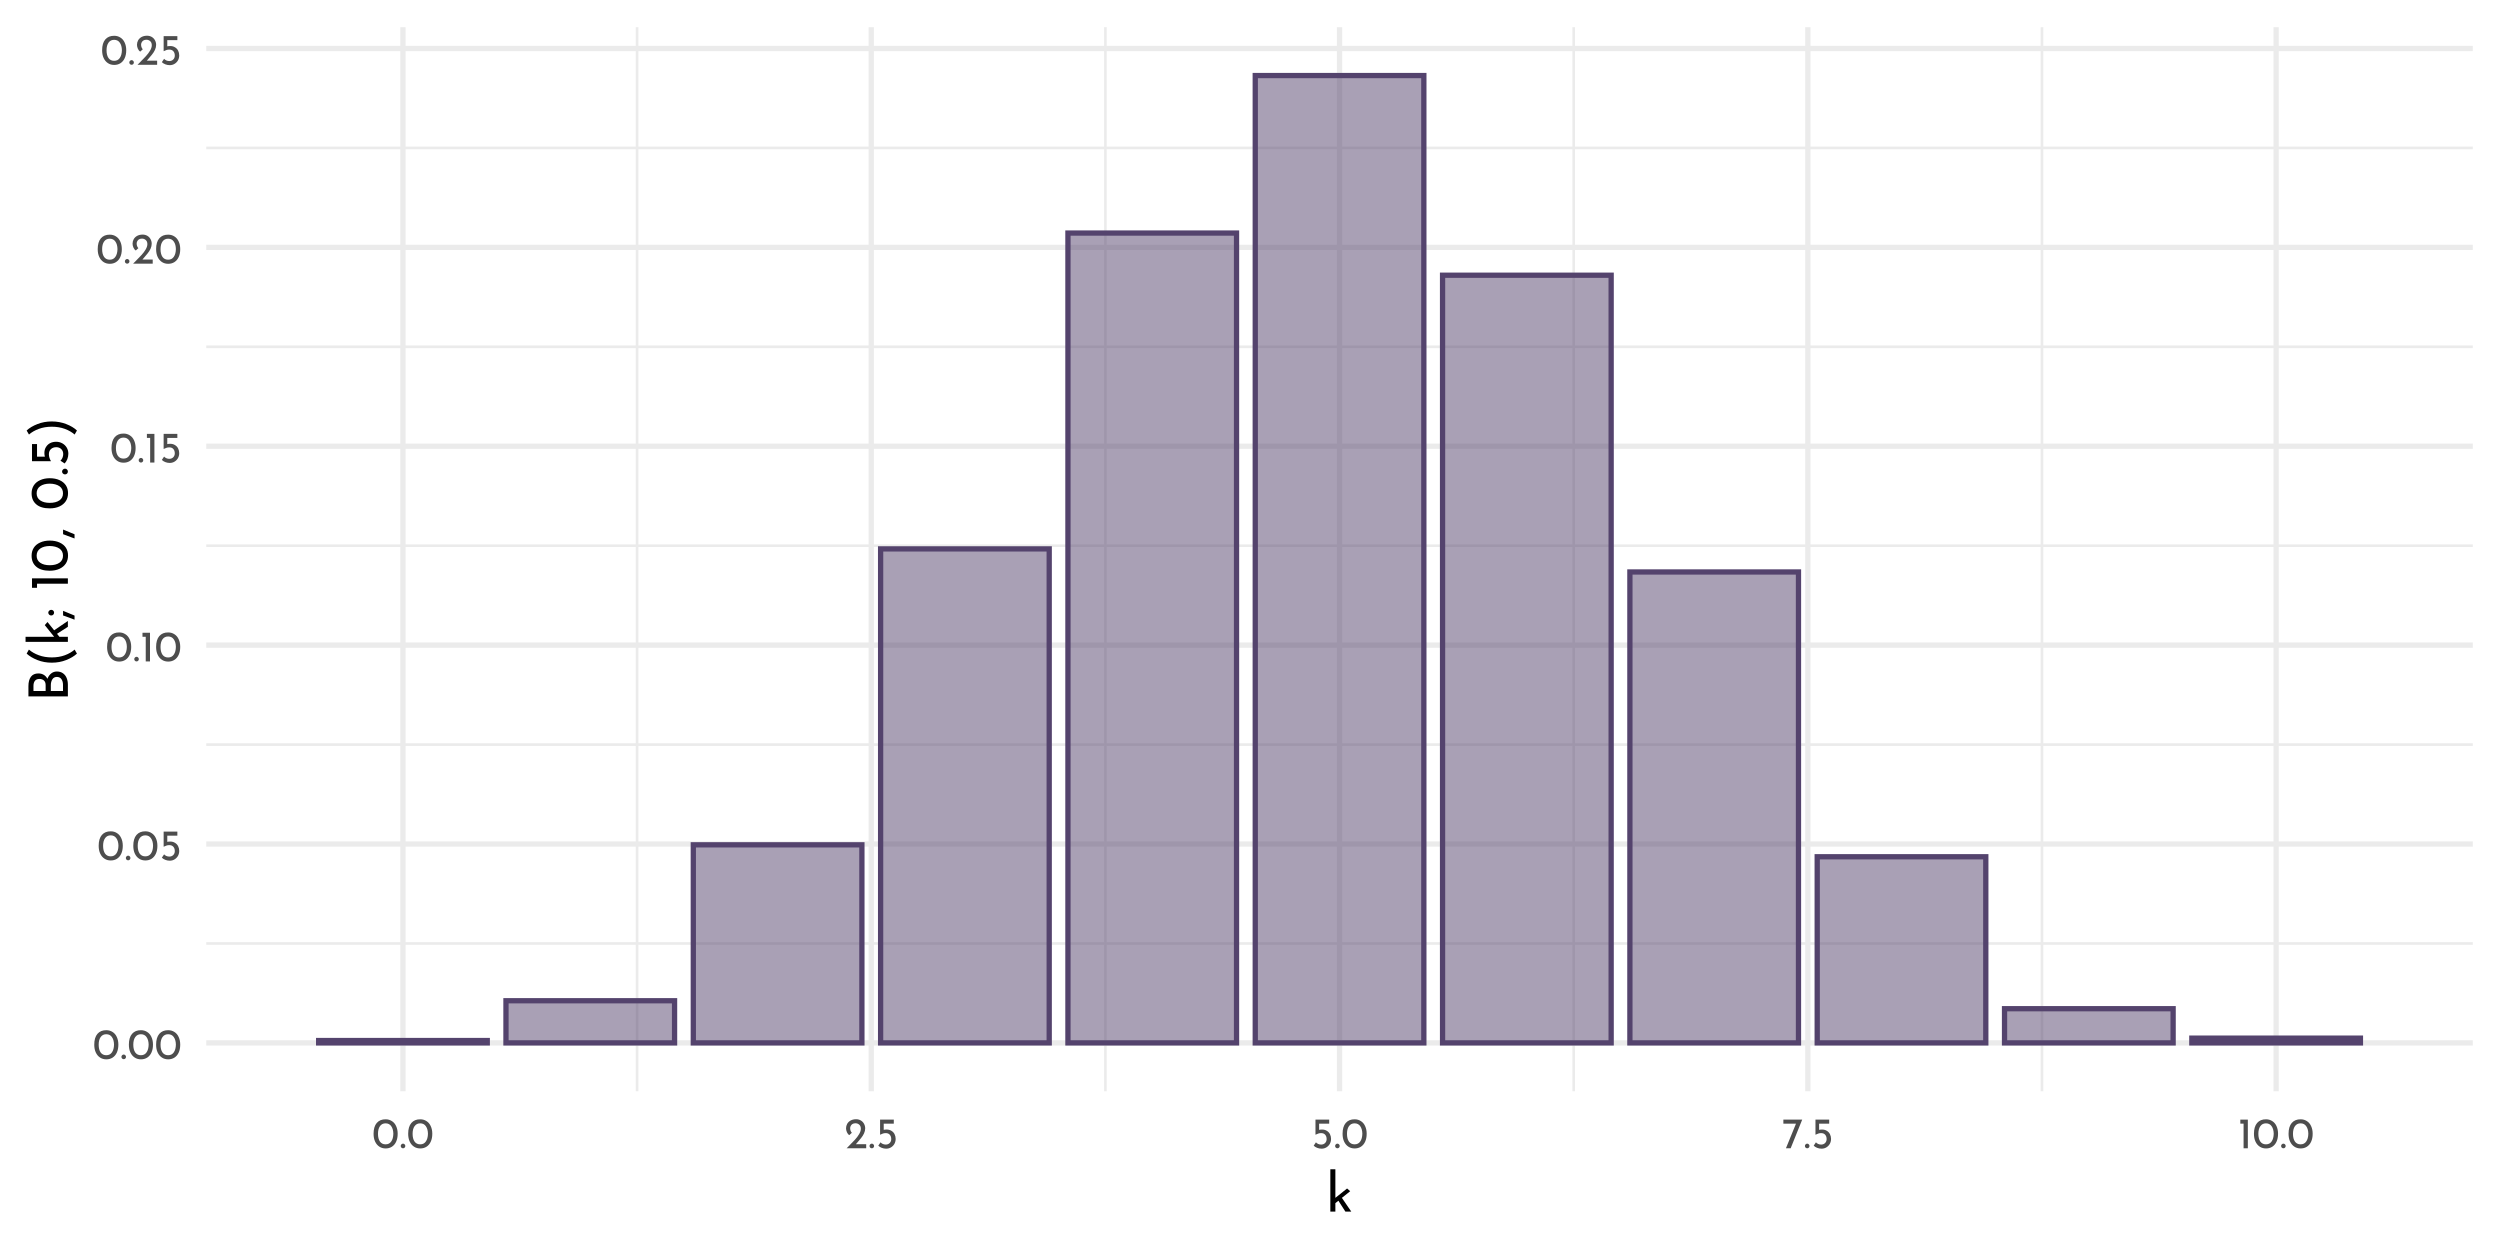
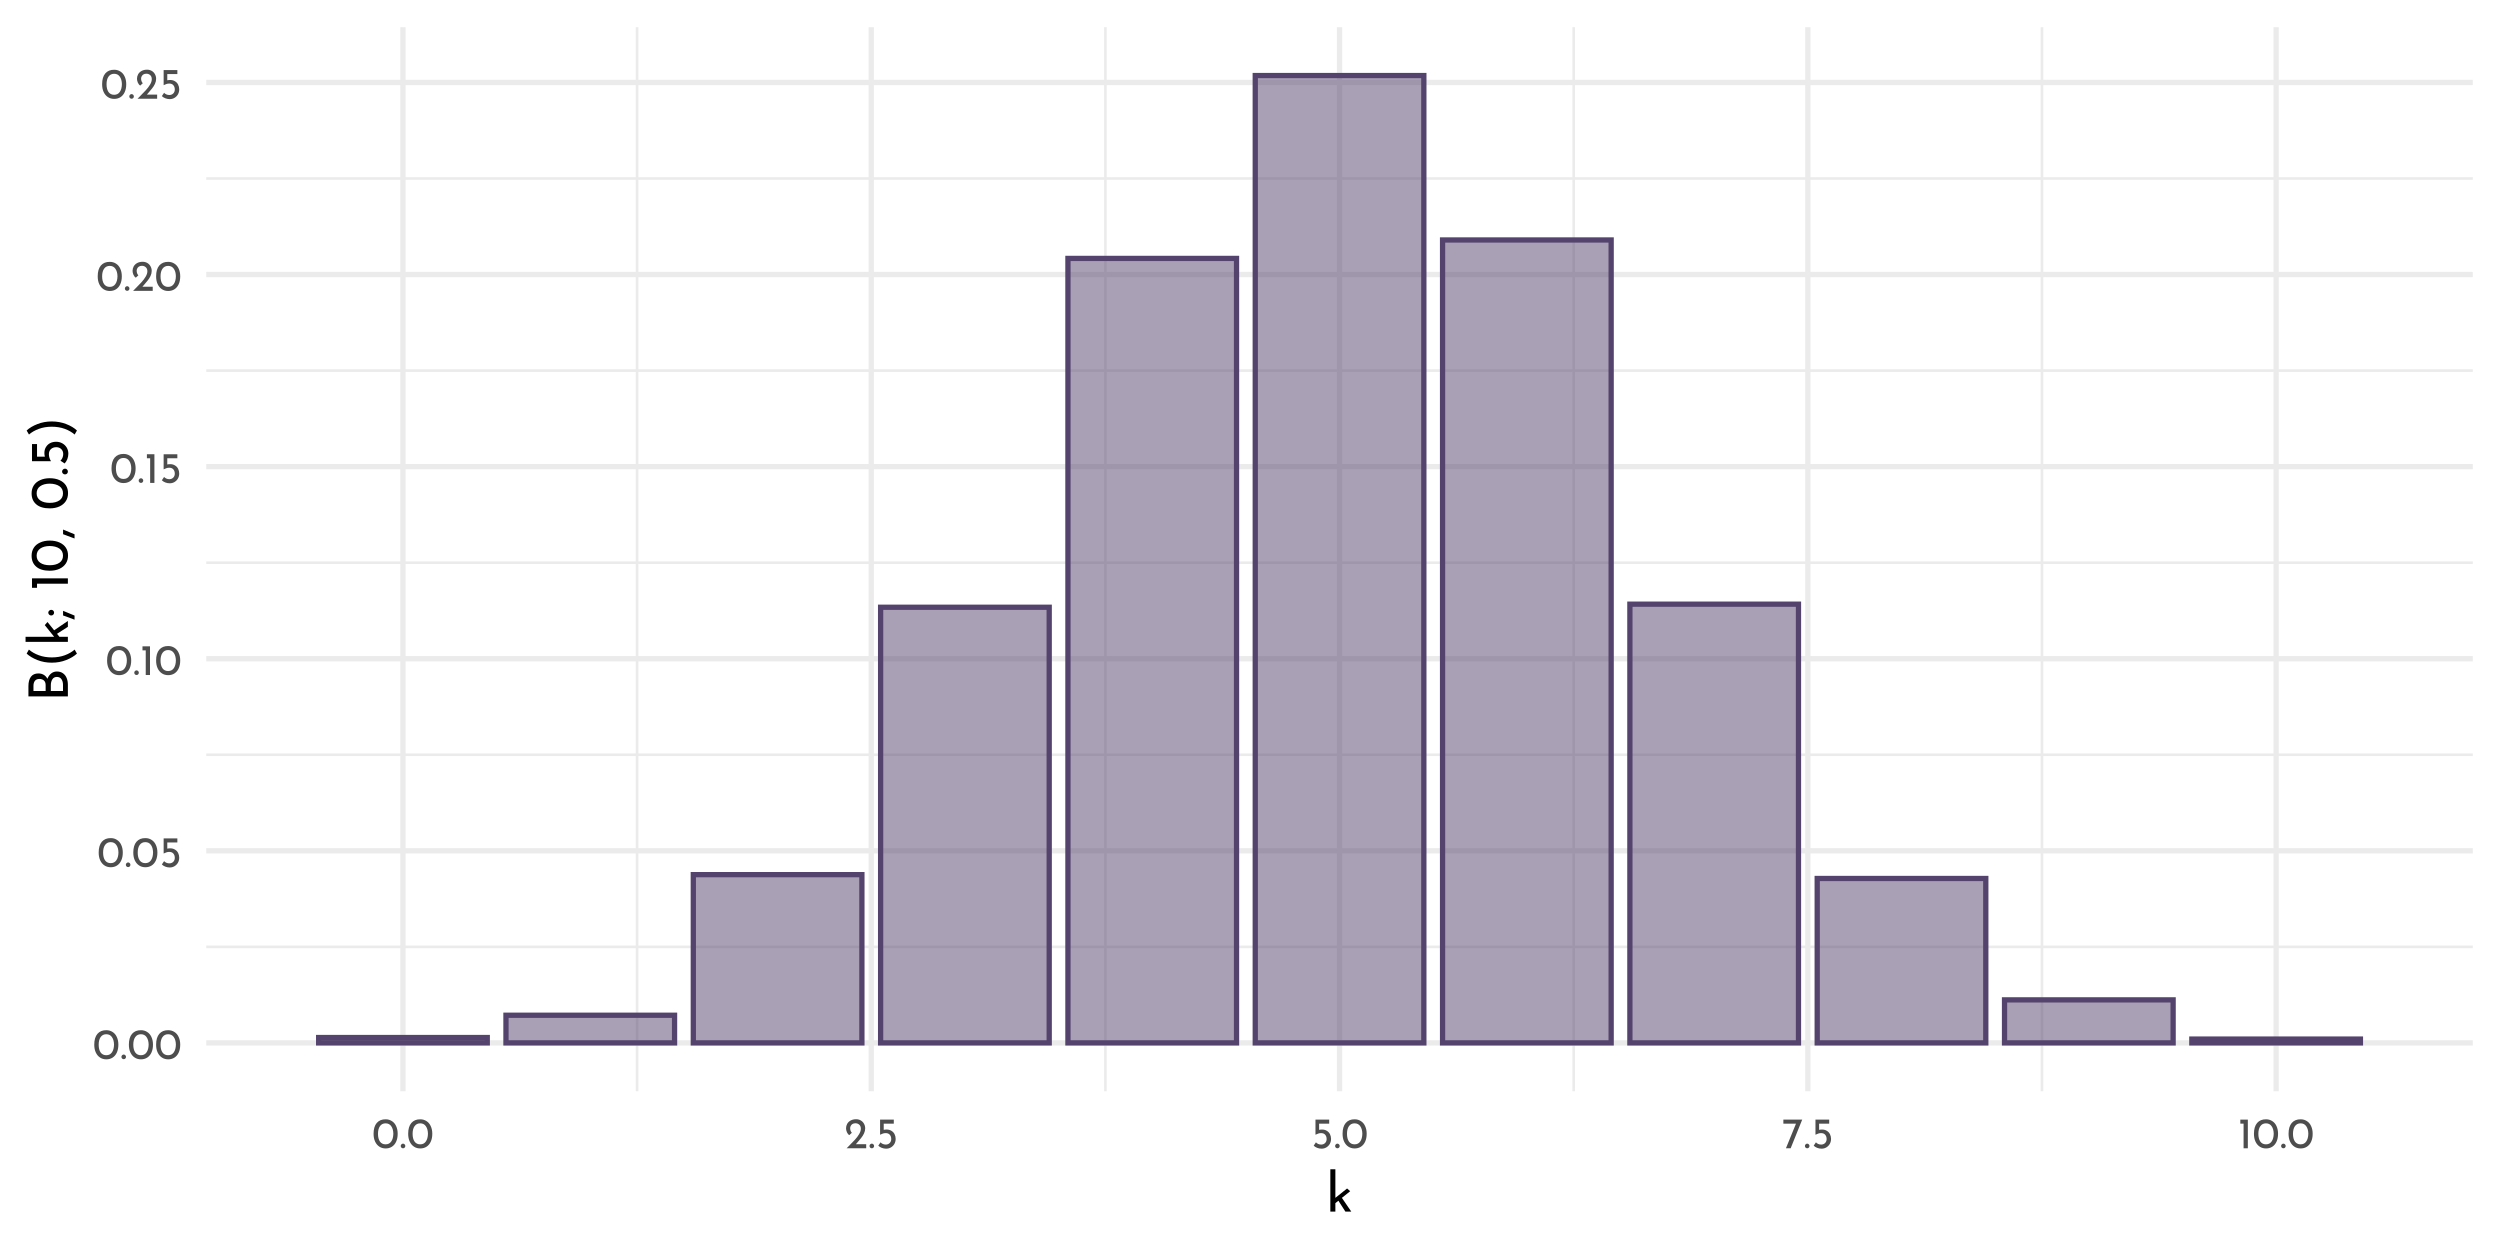
<svg xmlns="http://www.w3.org/2000/svg" xmlns:xlink="http://www.w3.org/1999/xlink" width="504pt" height="252pt" viewBox="0 0 504 252" version="1.1">
  <defs>
    <g>
      <symbol overflow="visible" id="glyph0-0">
        <path style="stroke:none;" d="" />
      </symbol>
      <symbol overflow="visible" id="glyph0-1">
        <path style="stroke:none;" d="M 2.75 0.031 C 2.27 0.031 1.848 -0.086 1.484 -0.328 C 1.117 -0.566 0.832 -0.906 0.625 -1.344 C 0.414 -1.789 0.312 -2.316 0.312 -2.922 C 0.312 -3.879 0.523 -4.609 0.953 -5.109 C 1.391 -5.609 1.988 -5.852 2.75 -5.844 C 3.219 -5.844 3.633 -5.723 4 -5.484 C 4.375 -5.254 4.66 -4.914 4.859 -4.469 C 5.066 -4.031 5.172 -3.516 5.172 -2.922 C 5.172 -2.305 5.066 -1.773 4.859 -1.328 C 4.66 -0.891 4.375 -0.551 4 -0.312 C 3.633 -0.082 3.219 0.031 2.75 0.031 Z M 2.734 -0.797 C 3.234 -0.797 3.613 -0.988 3.875 -1.375 C 4.145 -1.758 4.285 -2.281 4.297 -2.938 C 4.285 -3.57 4.145 -4.078 3.875 -4.453 C 3.613 -4.836 3.234 -5.031 2.734 -5.031 C 2.242 -5.031 1.863 -4.836 1.594 -4.453 C 1.332 -4.078 1.203 -3.566 1.203 -2.922 C 1.203 -2.266 1.332 -1.742 1.594 -1.359 C 1.863 -0.984 2.242 -0.797 2.734 -0.797 Z M 2.734 -0.797 " />
      </symbol>
      <symbol overflow="visible" id="glyph0-2">
        <path style="stroke:none;" d="M 0.297 -0.469 C 0.297 -0.594 0.344 -0.703 0.438 -0.797 C 0.531 -0.891 0.641 -0.938 0.766 -0.938 C 0.879 -0.938 0.984 -0.891 1.078 -0.797 C 1.172 -0.703 1.219 -0.594 1.219 -0.469 C 1.219 -0.332 1.172 -0.219 1.078 -0.125 C 0.984 -0.039 0.879 0 0.766 0 C 0.641 0 0.531 -0.039 0.438 -0.125 C 0.344 -0.219 0.297 -0.332 0.297 -0.469 Z M 0.297 -0.469 " />
      </symbol>
      <symbol overflow="visible" id="glyph0-3">
        <path style="stroke:none;" d="M 2.266 -3.781 C 2.641 -3.781 2.961 -3.691 3.234 -3.516 C 3.516 -3.348 3.723 -3.125 3.859 -2.844 C 4.004 -2.562 4.078 -2.242 4.078 -1.891 C 4.078 -1.523 3.992 -1.191 3.828 -0.891 C 3.66 -0.598 3.43 -0.363 3.141 -0.188 C 2.848 -0.008 2.52 0.078 2.156 0.078 C 1.852 0.078 1.555 0.02 1.266 -0.094 C 0.984 -0.207 0.754 -0.352 0.578 -0.531 L 1.031 -1.203 C 1.145 -1.066 1.297 -0.957 1.484 -0.875 C 1.68 -0.789 1.879 -0.75 2.078 -0.75 C 2.398 -0.75 2.664 -0.852 2.875 -1.062 C 3.082 -1.27 3.188 -1.535 3.188 -1.859 C 3.188 -2.223 3.086 -2.516 2.891 -2.734 C 2.703 -2.953 2.426 -3.062 2.062 -3.062 C 1.863 -3.062 1.676 -3.031 1.5 -2.969 C 1.32 -2.914 1.133 -2.836 0.938 -2.734 L 0.938 -5.781 L 3.703 -5.781 L 3.703 -4.969 L 1.672 -4.969 L 1.672 -3.719 C 1.859 -3.758 2.055 -3.781 2.266 -3.781 Z M 2.266 -3.781 " />
      </symbol>
      <symbol overflow="visible" id="glyph0-4">
        <path style="stroke:none;" d="M 1.984 -5.781 L 1.984 0 L 1.125 0 L 1.125 -4.969 L 0.469 -4.969 L 0.469 -5.781 Z M 1.984 -5.781 " />
      </symbol>
      <symbol overflow="visible" id="glyph0-5">
        <path style="stroke:none;" d="M 4.422 -0.828 L 4.422 0 L 0.469 0 L 0.766 -0.297 C 1.359 -0.891 1.82 -1.367 2.156 -1.734 C 2.5 -2.109 2.781 -2.484 3 -2.859 C 3.227 -3.242 3.344 -3.602 3.344 -3.938 C 3.344 -4.301 3.234 -4.578 3.016 -4.766 C 2.805 -4.953 2.551 -5.047 2.25 -5.047 C 2.008 -5.047 1.805 -4.992 1.641 -4.891 C 1.484 -4.785 1.367 -4.656 1.297 -4.5 C 1.223 -4.352 1.188 -4.207 1.188 -4.062 C 1.188 -3.688 1.301 -3.375 1.531 -3.125 L 1.016 -2.656 C 0.816 -2.77 0.656 -2.969 0.531 -3.25 C 0.414 -3.531 0.359 -3.789 0.359 -4.031 C 0.359 -4.352 0.438 -4.656 0.594 -4.938 C 0.758 -5.219 0.992 -5.441 1.297 -5.609 C 1.609 -5.773 1.973 -5.859 2.391 -5.859 C 2.742 -5.859 3.062 -5.773 3.344 -5.609 C 3.625 -5.441 3.836 -5.219 3.984 -4.938 C 4.141 -4.656 4.219 -4.348 4.219 -4.016 C 4.219 -3.68 4.141 -3.344 3.984 -3 C 3.828 -2.664 3.629 -2.352 3.391 -2.062 C 3.16 -1.77 2.852 -1.406 2.469 -0.969 L 2.344 -0.828 Z M 4.422 -0.828 " />
      </symbol>
      <symbol overflow="visible" id="glyph0-6">
        <path style="stroke:none;" d="M 4.062 -5.781 L 1.734 0 L 0.781 0 L 2.812 -4.969 L 0.266 -4.969 L 0.266 -5.781 Z M 4.062 -5.781 " />
      </symbol>
      <symbol overflow="visible" id="glyph1-0">
        <path style="stroke:none;" d="" />
      </symbol>
      <symbol overflow="visible" id="glyph1-1">
        <path style="stroke:none;" d="M 2.516 -2.188 L 1.906 -1.703 L 1.906 0 L 0.891 0 L 0.891 -8.531 L 1.906 -8.531 L 1.906 -2.766 L 4.266 -4.656 L 4.891 -4.109 L 3.219 -2.766 L 5.109 0 L 3.922 0 Z M 2.516 -2.188 " />
      </symbol>
      <symbol overflow="visible" id="glyph2-0">
        <path style="stroke:none;" d="" />
      </symbol>
      <symbol overflow="visible" id="glyph2-1">
        <path style="stroke:none;" d="M -4.125 -4.688 C -3.945 -5.145 -3.691 -5.504 -3.359 -5.766 C -3.035 -6.023 -2.66 -6.156 -2.234 -6.156 C -1.723 -6.156 -1.301 -6.031 -0.969 -5.781 C -0.633 -5.539 -0.391 -5.219 -0.234 -4.812 C -0.078 -4.414 0 -3.984 0 -3.516 L 0 -1.141 L -7.953 -1.141 L -7.953 -3.203 C -7.953 -4.016 -7.785 -4.645 -7.453 -5.094 C -7.117 -5.539 -6.617 -5.766 -5.953 -5.766 C -5.535 -5.766 -5.172 -5.672 -4.859 -5.484 C -4.547 -5.297 -4.301 -5.031 -4.125 -4.688 Z M -4.484 -2.219 L -4.484 -3.422 C -4.484 -3.828 -4.598 -4.133 -4.828 -4.344 C -5.066 -4.551 -5.367 -4.656 -5.734 -4.656 C -6.141 -4.656 -6.441 -4.531 -6.641 -4.281 C -6.836 -4.039 -6.938 -3.695 -6.938 -3.25 L -6.938 -2.219 Z M -0.984 -3.469 C -0.984 -3.926 -1.086 -4.305 -1.297 -4.609 C -1.504 -4.91 -1.812 -5.062 -2.219 -5.062 C -2.633 -5.062 -2.941 -4.895 -3.141 -4.562 C -3.336 -4.238 -3.438 -3.848 -3.438 -3.391 L -3.438 -2.219 L -0.984 -2.219 Z M -0.984 -3.469 " />
      </symbol>
      <symbol overflow="visible" id="glyph2-2">
        <path style="stroke:none;" d="M -3.25 -1.125 C -4.289 -1.125 -5.254 -1.301 -6.141 -1.656 C -7.035 -2.008 -7.758 -2.441 -8.312 -2.953 L -7.859 -3.766 C -7.316 -3.297 -6.648 -2.914 -5.859 -2.625 C -5.078 -2.332 -4.207 -2.188 -3.25 -2.188 C -2.281 -2.188 -1.398 -2.332 -0.609 -2.625 C 0.172 -2.914 0.828 -3.297 1.359 -3.766 L 1.828 -2.953 C 1.273 -2.441 0.551 -2.008 -0.344 -1.656 C -1.238 -1.301 -2.207 -1.125 -3.25 -1.125 Z M -3.25 -1.125 " />
      </symbol>
      <symbol overflow="visible" id="glyph2-3">
        <path style="stroke:none;" d="M -2.188 -2.516 L -1.703 -1.906 L 0 -1.906 L 0 -0.891 L -8.531 -0.891 L -8.531 -1.906 L -2.766 -1.906 L -4.656 -4.266 L -4.109 -4.891 L -2.766 -3.219 L 0 -5.109 L 0 -3.922 Z M -2.188 -2.516 " />
      </symbol>
      <symbol overflow="visible" id="glyph2-4">
        <path style="stroke:none;" d="M -3.359 -0.719 C -3.523 -0.719 -3.664 -0.773 -3.781 -0.891 C -3.895 -1.016 -3.953 -1.148 -3.953 -1.297 C -3.953 -1.43 -3.895 -1.555 -3.781 -1.672 C -3.664 -1.797 -3.523 -1.859 -3.359 -1.859 C -3.191 -1.859 -3.051 -1.801 -2.938 -1.688 C -2.832 -1.57 -2.781 -1.441 -2.781 -1.297 C -2.781 -1.141 -2.832 -1.004 -2.938 -0.891 C -3.051 -0.773 -3.191 -0.719 -3.359 -0.719 Z M 1.344 -0.703 L 1.344 0.125 C 0.664 -0.125 0.004 -0.367 -0.641 -0.609 L -0.969 -0.719 L -0.969 -1.656 Z M 1.344 -0.703 " />
      </symbol>
      <symbol overflow="visible" id="glyph2-5">
        <path style="stroke:none;" d="" />
      </symbol>
      <symbol overflow="visible" id="glyph2-6">
        <path style="stroke:none;" d="M -7.234 -2.484 L 0 -2.484 L 0 -1.406 L -6.219 -1.406 L -6.219 -0.578 L -7.234 -0.578 Z M -7.234 -2.484 " />
      </symbol>
      <symbol overflow="visible" id="glyph2-7">
        <path style="stroke:none;" d="M 0.031 -3.438 C 0.031 -2.844 -0.113 -2.316 -0.406 -1.859 C -0.707 -1.398 -1.133 -1.039 -1.688 -0.781 C -2.25 -0.52 -2.906 -0.391 -3.656 -0.391 C -4.844 -0.391 -5.75 -0.66 -6.375 -1.203 C -7.008 -1.742 -7.32 -2.488 -7.312 -3.438 C -7.312 -4.031 -7.164 -4.555 -6.875 -5.016 C -6.582 -5.473 -6.156 -5.828 -5.594 -6.078 C -5.039 -6.336 -4.395 -6.469 -3.656 -6.469 C -2.895 -6.469 -2.234 -6.336 -1.672 -6.078 C -1.117 -5.828 -0.691 -5.473 -0.391 -5.016 C -0.098 -4.555 0.039 -4.031 0.031 -3.438 Z M -0.984 -3.422 C -0.984 -4.047 -1.223 -4.523 -1.703 -4.859 C -2.191 -5.191 -2.848 -5.363 -3.672 -5.375 C -4.473 -5.363 -5.109 -5.191 -5.578 -4.859 C -6.055 -4.523 -6.297 -4.047 -6.297 -3.422 C -6.297 -2.805 -6.055 -2.332 -5.578 -2 C -5.098 -1.664 -4.457 -1.5 -3.656 -1.5 C -2.844 -1.5 -2.191 -1.664 -1.703 -2 C -1.223 -2.332 -0.984 -2.805 -0.984 -3.422 Z M -0.984 -3.422 " />
      </symbol>
      <symbol overflow="visible" id="glyph2-8">
        <path style="stroke:none;" d="M 0.578 -1.188 L 1.344 -0.875 L 1.344 -0.031 L 0.578 -0.312 C -0.316 -0.645 -0.832 -0.836 -0.969 -0.891 L -0.969 -1.828 Z M 0.578 -1.188 " />
      </symbol>
      <symbol overflow="visible" id="glyph2-9">
        <path style="stroke:none;" d="M -0.578 -0.375 C -0.742 -0.375 -0.883 -0.43 -1 -0.547 C -1.113 -0.66 -1.172 -0.797 -1.172 -0.953 C -1.172 -1.098 -1.113 -1.227 -1 -1.344 C -0.883 -1.469 -0.742 -1.531 -0.578 -1.531 C -0.41 -1.531 -0.27 -1.469 -0.156 -1.344 C -0.051 -1.227 0 -1.098 0 -0.953 C 0 -0.797 -0.051 -0.66 -0.156 -0.547 C -0.27 -0.43 -0.41 -0.375 -0.578 -0.375 Z M -0.578 -0.375 " />
      </symbol>
      <symbol overflow="visible" id="glyph2-10">
        <path style="stroke:none;" d="M -4.734 -2.828 C -4.734 -3.305 -4.625 -3.711 -4.406 -4.047 C -4.195 -4.391 -3.914 -4.648 -3.562 -4.828 C -3.207 -5.004 -2.805 -5.094 -2.359 -5.094 C -1.91 -5.094 -1.5 -4.988 -1.125 -4.781 C -0.75 -4.57 -0.453 -4.285 -0.234 -3.922 C -0.016 -3.555 0.094 -3.145 0.094 -2.688 C 0.094 -2.32 0.023 -1.957 -0.109 -1.594 C -0.254 -1.238 -0.438 -0.945 -0.656 -0.719 L -1.5 -1.281 C -1.332 -1.426 -1.195 -1.617 -1.094 -1.859 C -0.988 -2.109 -0.938 -2.359 -0.938 -2.609 C -0.938 -3.016 -1.066 -3.348 -1.328 -3.609 C -1.586 -3.867 -1.922 -4 -2.328 -4 C -2.773 -4 -3.133 -3.875 -3.406 -3.625 C -3.688 -3.375 -3.828 -3.023 -3.828 -2.578 C -3.828 -2.336 -3.789 -2.102 -3.719 -1.875 C -3.656 -1.656 -3.551 -1.422 -3.406 -1.172 L -7.234 -1.172 L -7.234 -4.625 L -6.219 -4.625 L -6.219 -2.094 L -4.641 -2.094 C -4.703 -2.32 -4.734 -2.566 -4.734 -2.828 Z M -4.734 -2.828 " />
      </symbol>
      <symbol overflow="visible" id="glyph2-11">
        <path style="stroke:none;" d="M -3.25 -3.438 C -2.207 -3.438 -1.234 -3.258 -0.328 -2.906 C 0.566 -2.562 1.285 -2.129 1.828 -1.609 L 1.359 -0.797 C 0.828 -1.266 0.172 -1.645 -0.609 -1.938 C -1.398 -2.227 -2.281 -2.375 -3.25 -2.375 C -4.207 -2.375 -5.078 -2.227 -5.859 -1.938 C -6.648 -1.645 -7.312 -1.266 -7.844 -0.797 L -8.312 -1.609 C -7.758 -2.129 -7.035 -2.562 -6.141 -2.906 C -5.254 -3.258 -4.289 -3.438 -3.25 -3.438 Z M -3.25 -3.438 " />
      </symbol>
    </g>
    <clipPath id="clip1">
-       <path d="M 41.582 189 L 498.52 189 L 498.52 191 L 41.582 191 Z M 41.582 189 " />
+       <path d="M 41.582 190 L 498.52 190 L 498.52 192 L 41.582 192 Z M 41.582 190 " />
    </clipPath>
    <clipPath id="clip2">
-       <path d="M 41.582 149 L 498.52 149 L 498.52 151 L 41.582 151 Z M 41.582 149 " />
+       <path d="M 41.582 151 L 498.52 151 L 498.52 153 L 41.582 153 Z M 41.582 151 " />
    </clipPath>
    <clipPath id="clip3">
-       <path d="M 41.582 109 L 498.52 109 L 498.52 111 L 41.582 111 Z M 41.582 109 " />
+       <path d="M 41.582 113 L 498.52 113 L 498.52 114 L 41.582 114 Z M 41.582 113 " />
    </clipPath>
    <clipPath id="clip4">
-       <path d="M 41.582 69 L 498.52 69 L 498.52 71 L 41.582 71 Z M 41.582 69 " />
+       <path d="M 41.582 74 L 498.52 74 L 498.52 75 L 41.582 75 Z M 41.582 74 " />
    </clipPath>
    <clipPath id="clip5">
-       <path d="M 41.582 29 L 498.52 29 L 498.52 31 L 41.582 31 Z M 41.582 29 " />
+       <path d="M 41.582 35 L 498.52 35 L 498.52 37 L 41.582 37 Z M 41.582 35 " />
    </clipPath>
    <clipPath id="clip6">
      <path d="M 128 5.48 L 129 5.48 L 129 220 L 128 220 Z M 128 5.48 " />
    </clipPath>
    <clipPath id="clip7">
      <path d="M 222 5.48 L 224 5.48 L 224 220 L 222 220 Z M 222 5.48 " />
    </clipPath>
    <clipPath id="clip8">
      <path d="M 316 5.48 L 318 5.48 L 318 220 L 316 220 Z M 316 5.48 " />
    </clipPath>
    <clipPath id="clip9">
      <path d="M 411 5.48 L 412 5.48 L 412 220 L 411 220 Z M 411 5.48 " />
    </clipPath>
    <clipPath id="clip10">
      <path d="M 41.582 209 L 498.52 209 L 498.52 211 L 41.582 211 Z M 41.582 209 " />
    </clipPath>
    <clipPath id="clip11">
-       <path d="M 41.582 169 L 498.52 169 L 498.52 171 L 41.582 171 Z M 41.582 169 " />
+       <path d="M 41.582 170 L 498.52 170 L 498.52 173 L 41.582 173 Z M 41.582 170 " />
    </clipPath>
    <clipPath id="clip12">
-       <path d="M 41.582 129 L 498.52 129 L 498.52 131 L 41.582 131 Z M 41.582 129 " />
+       <path d="M 41.582 132 L 498.52 132 L 498.52 134 L 41.582 134 Z M 41.582 132 " />
    </clipPath>
    <clipPath id="clip13">
-       <path d="M 41.582 89 L 498.52 89 L 498.52 91 L 41.582 91 Z M 41.582 89 " />
+       <path d="M 41.582 93 L 498.52 93 L 498.52 95 L 41.582 95 Z M 41.582 93 " />
    </clipPath>
    <clipPath id="clip14">
-       <path d="M 41.582 49 L 498.52 49 L 498.52 51 L 41.582 51 Z M 41.582 49 " />
+       <path d="M 41.582 54 L 498.52 54 L 498.52 56 L 41.582 56 Z M 41.582 54 " />
    </clipPath>
    <clipPath id="clip15">
-       <path d="M 41.582 9 L 498.52 9 L 498.52 11 L 41.582 11 Z M 41.582 9 " />
+       <path d="M 41.582 16 L 498.52 16 L 498.52 18 L 41.582 18 Z M 41.582 16 " />
    </clipPath>
    <clipPath id="clip16">
      <path d="M 80 5.48 L 82 5.48 L 82 220 L 80 220 Z M 80 5.48 " />
    </clipPath>
    <clipPath id="clip17">
      <path d="M 175 5.48 L 177 5.48 L 177 220 L 175 220 Z M 175 5.48 " />
    </clipPath>
    <clipPath id="clip18">
      <path d="M 269 5.48 L 271 5.48 L 271 220 L 269 220 Z M 269 5.48 " />
    </clipPath>
    <clipPath id="clip19">
      <path d="M 363 5.48 L 365 5.48 L 365 220 L 363 220 Z M 363 5.48 " />
    </clipPath>
    <clipPath id="clip20">
      <path d="M 458 5.48 L 460 5.48 L 460 220 L 458 220 Z M 458 5.48 " />
    </clipPath>
  </defs>
  <g id="surface9">
    <rect x="0" y="0" width="504" height="252" style="fill:rgb(100%,100%,100%);fill-opacity:1;stroke:none;" />
    <g clip-path="url(#clip1)" clip-rule="nonzero">
-       <path style="fill:none;stroke-width:0.533;stroke-linecap:butt;stroke-linejoin:round;stroke:rgb(92.157%,92.157%,92.157%);stroke-opacity:1;stroke-miterlimit:10;" d="M 41.582 190.203 L 498.52 190.203 " />
+       <path style="fill:none;stroke-width:0.533;stroke-linecap:butt;stroke-linejoin:round;stroke:rgb(92.157%,92.157%,92.157%);stroke-opacity:1;stroke-miterlimit:10;" d="M 41.582 190.887 L 498.52 190.887 " />
    </g>
    <g clip-path="url(#clip2)" clip-rule="nonzero">
-       <path style="fill:none;stroke-width:0.533;stroke-linecap:butt;stroke-linejoin:round;stroke:rgb(92.157%,92.157%,92.157%);stroke-opacity:1;stroke-miterlimit:10;" d="M 41.582 150.109 L 498.52 150.109 " />
+       <path style="fill:none;stroke-width:0.533;stroke-linecap:butt;stroke-linejoin:round;stroke:rgb(92.157%,92.157%,92.157%);stroke-opacity:1;stroke-miterlimit:10;" d="M 41.582 152.16 L 498.52 152.16 " />
    </g>
    <g clip-path="url(#clip3)" clip-rule="nonzero">
-       <path style="fill:none;stroke-width:0.533;stroke-linecap:butt;stroke-linejoin:round;stroke:rgb(92.157%,92.157%,92.157%);stroke-opacity:1;stroke-miterlimit:10;" d="M 41.582 110.012 L 498.52 110.012 " />
+       <path style="fill:none;stroke-width:0.533;stroke-linecap:butt;stroke-linejoin:round;stroke:rgb(92.157%,92.157%,92.157%);stroke-opacity:1;stroke-miterlimit:10;" d="M 41.582 113.438 L 498.52 113.438 " />
    </g>
    <g clip-path="url(#clip4)" clip-rule="nonzero">
-       <path style="fill:none;stroke-width:0.533;stroke-linecap:butt;stroke-linejoin:round;stroke:rgb(92.157%,92.157%,92.157%);stroke-opacity:1;stroke-miterlimit:10;" d="M 41.582 69.918 L 498.52 69.918 " />
+       <path style="fill:none;stroke-width:0.533;stroke-linecap:butt;stroke-linejoin:round;stroke:rgb(92.157%,92.157%,92.157%);stroke-opacity:1;stroke-miterlimit:10;" d="M 41.582 74.711 L 498.52 74.711 " />
    </g>
    <g clip-path="url(#clip5)" clip-rule="nonzero">
-       <path style="fill:none;stroke-width:0.533;stroke-linecap:butt;stroke-linejoin:round;stroke:rgb(92.157%,92.157%,92.157%);stroke-opacity:1;stroke-miterlimit:10;" d="M 41.582 29.824 L 498.52 29.824 " />
+       <path style="fill:none;stroke-width:0.533;stroke-linecap:butt;stroke-linejoin:round;stroke:rgb(92.157%,92.157%,92.157%);stroke-opacity:1;stroke-miterlimit:10;" d="M 41.582 35.988 L 498.52 35.988 " />
    </g>
    <g clip-path="url(#clip6)" clip-rule="nonzero">
      <path style="fill:none;stroke-width:0.533;stroke-linecap:butt;stroke-linejoin:round;stroke:rgb(92.157%,92.157%,92.157%);stroke-opacity:1;stroke-miterlimit:10;" d="M 128.438 220 L 128.438 5.48 " />
    </g>
    <g clip-path="url(#clip7)" clip-rule="nonzero">
      <path style="fill:none;stroke-width:0.533;stroke-linecap:butt;stroke-linejoin:round;stroke:rgb(92.157%,92.157%,92.157%);stroke-opacity:1;stroke-miterlimit:10;" d="M 222.848 220 L 222.848 5.48 " />
    </g>
    <g clip-path="url(#clip8)" clip-rule="nonzero">
      <path style="fill:none;stroke-width:0.533;stroke-linecap:butt;stroke-linejoin:round;stroke:rgb(92.157%,92.157%,92.157%);stroke-opacity:1;stroke-miterlimit:10;" d="M 317.258 220 L 317.258 5.48 " />
    </g>
    <g clip-path="url(#clip9)" clip-rule="nonzero">
      <path style="fill:none;stroke-width:0.533;stroke-linecap:butt;stroke-linejoin:round;stroke:rgb(92.157%,92.157%,92.157%);stroke-opacity:1;stroke-miterlimit:10;" d="M 411.664 220 L 411.664 5.48 " />
    </g>
    <g clip-path="url(#clip10)" clip-rule="nonzero">
      <path style="fill:none;stroke-width:1.067;stroke-linecap:butt;stroke-linejoin:round;stroke:rgb(92.157%,92.157%,92.157%);stroke-opacity:1;stroke-miterlimit:10;" d="M 41.582 210.25 L 498.52 210.25 " />
    </g>
    <g clip-path="url(#clip11)" clip-rule="nonzero">
-       <path style="fill:none;stroke-width:1.067;stroke-linecap:butt;stroke-linejoin:round;stroke:rgb(92.157%,92.157%,92.157%);stroke-opacity:1;stroke-miterlimit:10;" d="M 41.582 170.156 L 498.52 170.156 " />
+       <path style="fill:none;stroke-width:1.067;stroke-linecap:butt;stroke-linejoin:round;stroke:rgb(92.157%,92.157%,92.157%);stroke-opacity:1;stroke-miterlimit:10;" d="M 41.582 171.523 L 498.52 171.523 " />
    </g>
    <g clip-path="url(#clip12)" clip-rule="nonzero">
-       <path style="fill:none;stroke-width:1.067;stroke-linecap:butt;stroke-linejoin:round;stroke:rgb(92.157%,92.157%,92.157%);stroke-opacity:1;stroke-miterlimit:10;" d="M 41.582 130.059 L 498.52 130.059 " />
+       <path style="fill:none;stroke-width:1.067;stroke-linecap:butt;stroke-linejoin:round;stroke:rgb(92.157%,92.157%,92.157%);stroke-opacity:1;stroke-miterlimit:10;" d="M 41.582 132.801 L 498.52 132.801 " />
    </g>
    <g clip-path="url(#clip13)" clip-rule="nonzero">
-       <path style="fill:none;stroke-width:1.067;stroke-linecap:butt;stroke-linejoin:round;stroke:rgb(92.157%,92.157%,92.157%);stroke-opacity:1;stroke-miterlimit:10;" d="M 41.582 89.965 L 498.52 89.965 " />
+       <path style="fill:none;stroke-width:1.067;stroke-linecap:butt;stroke-linejoin:round;stroke:rgb(92.157%,92.157%,92.157%);stroke-opacity:1;stroke-miterlimit:10;" d="M 41.582 94.074 L 498.52 94.074 " />
    </g>
    <g clip-path="url(#clip14)" clip-rule="nonzero">
-       <path style="fill:none;stroke-width:1.067;stroke-linecap:butt;stroke-linejoin:round;stroke:rgb(92.157%,92.157%,92.157%);stroke-opacity:1;stroke-miterlimit:10;" d="M 41.582 49.871 L 498.52 49.871 " />
+       <path style="fill:none;stroke-width:1.067;stroke-linecap:butt;stroke-linejoin:round;stroke:rgb(92.157%,92.157%,92.157%);stroke-opacity:1;stroke-miterlimit:10;" d="M 41.582 55.348 L 498.52 55.348 " />
    </g>
    <g clip-path="url(#clip15)" clip-rule="nonzero">
-       <path style="fill:none;stroke-width:1.067;stroke-linecap:butt;stroke-linejoin:round;stroke:rgb(92.157%,92.157%,92.157%);stroke-opacity:1;stroke-miterlimit:10;" d="M 41.582 9.777 L 498.52 9.777 " />
+       <path style="fill:none;stroke-width:1.067;stroke-linecap:butt;stroke-linejoin:round;stroke:rgb(92.157%,92.157%,92.157%);stroke-opacity:1;stroke-miterlimit:10;" d="M 41.582 16.625 L 498.52 16.625 " />
    </g>
    <g clip-path="url(#clip16)" clip-rule="nonzero">
      <path style="fill:none;stroke-width:1.067;stroke-linecap:butt;stroke-linejoin:round;stroke:rgb(92.157%,92.157%,92.157%);stroke-opacity:1;stroke-miterlimit:10;" d="M 81.234 220 L 81.234 5.48 " />
    </g>
    <g clip-path="url(#clip17)" clip-rule="nonzero">
      <path style="fill:none;stroke-width:1.067;stroke-linecap:butt;stroke-linejoin:round;stroke:rgb(92.157%,92.157%,92.157%);stroke-opacity:1;stroke-miterlimit:10;" d="M 175.645 220 L 175.645 5.48 " />
    </g>
    <g clip-path="url(#clip18)" clip-rule="nonzero">
      <path style="fill:none;stroke-width:1.067;stroke-linecap:butt;stroke-linejoin:round;stroke:rgb(92.157%,92.157%,92.157%);stroke-opacity:1;stroke-miterlimit:10;" d="M 270.051 220 L 270.051 5.48 " />
    </g>
    <g clip-path="url(#clip19)" clip-rule="nonzero">
      <path style="fill:none;stroke-width:1.067;stroke-linecap:butt;stroke-linejoin:round;stroke:rgb(92.157%,92.157%,92.157%);stroke-opacity:1;stroke-miterlimit:10;" d="M 364.461 220 L 364.461 5.48 " />
    </g>
    <g clip-path="url(#clip20)" clip-rule="nonzero">
      <path style="fill:none;stroke-width:1.067;stroke-linecap:butt;stroke-linejoin:round;stroke:rgb(92.157%,92.157%,92.157%);stroke-opacity:1;stroke-miterlimit:10;" d="M 458.867 220 L 458.867 5.48 " />
    </g>
-     <path style="fill-rule:nonzero;fill:rgb(32.941%,26.275%,42.745%);fill-opacity:0.502;stroke-width:1.067;stroke-linecap:square;stroke-linejoin:miter;stroke:rgb(32.941%,26.275%,42.745%);stroke-opacity:1;stroke-miterlimit:10;" d="M 64.242 210.25 L 98.23 210.25 L 98.23 209.77 L 64.242 209.77 Z M 64.242 210.25 " />
-     <path style="fill-rule:nonzero;fill:rgb(32.941%,26.275%,42.745%);fill-opacity:0.502;stroke-width:1.067;stroke-linecap:square;stroke-linejoin:miter;stroke:rgb(32.941%,26.275%,42.745%);stroke-opacity:1;stroke-miterlimit:10;" d="M 102.004 210.25 L 135.992 210.25 L 135.992 201.75 L 102.004 201.75 Z M 102.004 210.25 " />
-     <path style="fill-rule:nonzero;fill:rgb(32.941%,26.275%,42.745%);fill-opacity:0.502;stroke-width:1.067;stroke-linecap:square;stroke-linejoin:miter;stroke:rgb(32.941%,26.275%,42.745%);stroke-opacity:1;stroke-miterlimit:10;" d="M 139.77 210.25 L 173.758 210.25 L 173.758 170.316 L 139.77 170.316 Z M 139.77 210.25 " />
-     <path style="fill-rule:nonzero;fill:rgb(32.941%,26.275%,42.745%);fill-opacity:0.502;stroke-width:1.067;stroke-linecap:square;stroke-linejoin:miter;stroke:rgb(32.941%,26.275%,42.745%);stroke-opacity:1;stroke-miterlimit:10;" d="M 177.531 210.25 L 211.52 210.25 L 211.52 110.656 L 177.531 110.656 Z M 177.531 210.25 " />
-     <path style="fill-rule:nonzero;fill:rgb(32.941%,26.275%,42.745%);fill-opacity:0.502;stroke-width:1.067;stroke-linecap:square;stroke-linejoin:miter;stroke:rgb(32.941%,26.275%,42.745%);stroke-opacity:1;stroke-miterlimit:10;" d="M 215.297 210.25 L 249.285 210.25 L 249.285 46.984 L 215.297 46.984 Z M 215.297 210.25 " />
+     <path style="fill-rule:nonzero;fill:rgb(32.941%,26.275%,42.745%);fill-opacity:0.502;stroke-width:1.067;stroke-linecap:square;stroke-linejoin:miter;stroke:rgb(32.941%,26.275%,42.745%);stroke-opacity:1;stroke-miterlimit:10;" d="M 64.242 210.25 L 98.23 210.25 L 98.23 209.164 L 64.242 209.164 Z M 64.242 210.25 " />
+     <path style="fill-rule:nonzero;fill:rgb(32.941%,26.275%,42.745%);fill-opacity:0.502;stroke-width:1.067;stroke-linecap:square;stroke-linejoin:miter;stroke:rgb(32.941%,26.275%,42.745%);stroke-opacity:1;stroke-miterlimit:10;" d="M 102.004 210.25 L 135.992 210.25 L 135.992 204.672 L 102.004 204.672 Z M 102.004 210.25 " />
+     <path style="fill-rule:nonzero;fill:rgb(32.941%,26.275%,42.745%);fill-opacity:0.502;stroke-width:1.067;stroke-linecap:square;stroke-linejoin:miter;stroke:rgb(32.941%,26.275%,42.745%);stroke-opacity:1;stroke-miterlimit:10;" d="M 139.77 210.25 L 173.758 210.25 L 173.758 176.328 L 139.77 176.328 Z M 139.77 210.25 " />
+     <path style="fill-rule:nonzero;fill:rgb(32.941%,26.275%,42.745%);fill-opacity:0.502;stroke-width:1.067;stroke-linecap:square;stroke-linejoin:miter;stroke:rgb(32.941%,26.275%,42.745%);stroke-opacity:1;stroke-miterlimit:10;" d="M 177.531 210.25 L 211.52 210.25 L 211.52 122.422 L 177.531 122.422 Z M 177.531 210.25 " />
+     <path style="fill-rule:nonzero;fill:rgb(32.941%,26.275%,42.745%);fill-opacity:0.502;stroke-width:1.067;stroke-linecap:square;stroke-linejoin:miter;stroke:rgb(32.941%,26.275%,42.745%);stroke-opacity:1;stroke-miterlimit:10;" d="M 215.297 210.25 L 249.285 210.25 L 249.285 52.098 L 215.297 52.098 Z M 215.297 210.25 " />
    <path style="fill-rule:nonzero;fill:rgb(32.941%,26.275%,42.745%);fill-opacity:0.502;stroke-width:1.067;stroke-linecap:square;stroke-linejoin:miter;stroke:rgb(32.941%,26.275%,42.745%);stroke-opacity:1;stroke-miterlimit:10;" d="M 253.059 210.25 L 287.047 210.25 L 287.047 15.23 L 253.059 15.23 Z M 253.059 210.25 " />
-     <path style="fill-rule:nonzero;fill:rgb(32.941%,26.275%,42.745%);fill-opacity:0.502;stroke-width:1.067;stroke-linecap:square;stroke-linejoin:miter;stroke:rgb(32.941%,26.275%,42.745%);stroke-opacity:1;stroke-miterlimit:10;" d="M 290.82 210.25 L 324.809 210.25 L 324.809 55.484 L 290.82 55.484 Z M 290.82 210.25 " />
-     <path style="fill-rule:nonzero;fill:rgb(32.941%,26.275%,42.745%);fill-opacity:0.502;stroke-width:1.067;stroke-linecap:square;stroke-linejoin:miter;stroke:rgb(32.941%,26.275%,42.745%);stroke-opacity:1;stroke-miterlimit:10;" d="M 328.586 210.25 L 362.574 210.25 L 362.574 115.309 L 328.586 115.309 Z M 328.586 210.25 " />
-     <path style="fill-rule:nonzero;fill:rgb(32.941%,26.275%,42.745%);fill-opacity:0.502;stroke-width:1.067;stroke-linecap:square;stroke-linejoin:miter;stroke:rgb(32.941%,26.275%,42.745%);stroke-opacity:1;stroke-miterlimit:10;" d="M 366.348 210.25 L 400.336 210.25 L 400.336 172.723 L 366.348 172.723 Z M 366.348 210.25 " />
-     <path style="fill-rule:nonzero;fill:rgb(32.941%,26.275%,42.745%);fill-opacity:0.502;stroke-width:1.067;stroke-linecap:square;stroke-linejoin:miter;stroke:rgb(32.941%,26.275%,42.745%);stroke-opacity:1;stroke-miterlimit:10;" d="M 404.113 210.25 L 438.102 210.25 L 438.102 203.355 L 404.113 203.355 Z M 404.113 210.25 " />
-     <path style="fill-rule:nonzero;fill:rgb(32.941%,26.275%,42.745%);fill-opacity:0.502;stroke-width:1.067;stroke-linecap:square;stroke-linejoin:miter;stroke:rgb(32.941%,26.275%,42.745%);stroke-opacity:1;stroke-miterlimit:10;" d="M 441.875 210.25 L 475.863 210.25 L 475.863 209.289 L 441.875 209.289 Z M 441.875 210.25 " />
+     <path style="fill-rule:nonzero;fill:rgb(32.941%,26.275%,42.745%);fill-opacity:0.502;stroke-width:1.067;stroke-linecap:square;stroke-linejoin:miter;stroke:rgb(32.941%,26.275%,42.745%);stroke-opacity:1;stroke-miterlimit:10;" d="M 290.82 210.25 L 324.809 210.25 L 324.809 48.379 L 290.82 48.379 Z M 290.82 210.25 " />
+     <path style="fill-rule:nonzero;fill:rgb(32.941%,26.275%,42.745%);fill-opacity:0.502;stroke-width:1.067;stroke-linecap:square;stroke-linejoin:miter;stroke:rgb(32.941%,26.275%,42.745%);stroke-opacity:1;stroke-miterlimit:10;" d="M 328.586 210.25 L 362.574 210.25 L 362.574 121.801 L 328.586 121.801 Z M 328.586 210.25 " />
+     <path style="fill-rule:nonzero;fill:rgb(32.941%,26.275%,42.745%);fill-opacity:0.502;stroke-width:1.067;stroke-linecap:square;stroke-linejoin:miter;stroke:rgb(32.941%,26.275%,42.745%);stroke-opacity:1;stroke-miterlimit:10;" d="M 366.348 210.25 L 400.336 210.25 L 400.336 177.102 L 366.348 177.102 Z M 366.348 210.25 " />
+     <path style="fill-rule:nonzero;fill:rgb(32.941%,26.275%,42.745%);fill-opacity:0.502;stroke-width:1.067;stroke-linecap:square;stroke-linejoin:miter;stroke:rgb(32.941%,26.275%,42.745%);stroke-opacity:1;stroke-miterlimit:10;" d="M 404.113 210.25 L 438.102 210.25 L 438.102 201.574 L 404.113 201.574 Z M 404.113 210.25 " />
+     <path style="fill-rule:nonzero;fill:rgb(32.941%,26.275%,42.745%);fill-opacity:0.502;stroke-width:1.067;stroke-linecap:square;stroke-linejoin:miter;stroke:rgb(32.941%,26.275%,42.745%);stroke-opacity:1;stroke-miterlimit:10;" d="M 441.875 210.25 L 475.863 210.25 L 475.863 209.477 L 441.875 209.477 Z M 441.875 210.25 " />
    <g style="fill:rgb(30.196%,30.196%,30.196%);fill-opacity:1;">
      <use xlink:href="#glyph0-1" x="18.691" y="213.531" />
      <use xlink:href="#glyph0-2" x="24.183" y="213.531" />
      <use xlink:href="#glyph0-1" x="25.67" y="213.531" />
      <use xlink:href="#glyph0-1" x="31.161" y="213.531" />
    </g>
    <g style="fill:rgb(30.196%,30.196%,30.196%);fill-opacity:1;">
-       <use xlink:href="#glyph0-1" x="19.582" y="173.438" />
-       <use xlink:href="#glyph0-2" x="25.073" y="173.438" />
-       <use xlink:href="#glyph0-1" x="26.56" y="173.438" />
-       <use xlink:href="#glyph0-3" x="32.052" y="173.438" />
-     </g>
-     <g style="fill:rgb(30.196%,30.196%,30.196%);fill-opacity:1;">
-       <use xlink:href="#glyph0-1" x="21.277" y="133.344" />
-       <use xlink:href="#glyph0-2" x="26.769" y="133.344" />
-       <use xlink:href="#glyph0-4" x="28.256" y="133.344" />
-       <use xlink:href="#glyph0-1" x="31.16" y="133.344" />
-     </g>
-     <g style="fill:rgb(30.196%,30.196%,30.196%);fill-opacity:1;">
-       <use xlink:href="#glyph0-1" x="22.168" y="93.25" />
-       <use xlink:href="#glyph0-2" x="27.659" y="93.25" />
-       <use xlink:href="#glyph0-4" x="29.146" y="93.25" />
-       <use xlink:href="#glyph0-3" x="32.05" y="93.25" />
-     </g>
-     <g style="fill:rgb(30.196%,30.196%,30.196%);fill-opacity:1;">
-       <use xlink:href="#glyph0-1" x="19.387" y="53.152" />
-       <use xlink:href="#glyph0-2" x="24.878" y="53.152" />
-       <use xlink:href="#glyph0-5" x="26.365" y="53.152" />
-       <use xlink:href="#glyph0-1" x="31.161" y="53.152" />
-     </g>
-     <g style="fill:rgb(30.196%,30.196%,30.196%);fill-opacity:1;">
-       <use xlink:href="#glyph0-1" x="20.277" y="13.059" />
-       <use xlink:href="#glyph0-2" x="25.769" y="13.059" />
-       <use xlink:href="#glyph0-5" x="27.256" y="13.059" />
-       <use xlink:href="#glyph0-3" x="32.052" y="13.059" />
+       <use xlink:href="#glyph0-1" x="19.582" y="174.805" />
+       <use xlink:href="#glyph0-2" x="25.073" y="174.805" />
+       <use xlink:href="#glyph0-1" x="26.56" y="174.805" />
+       <use xlink:href="#glyph0-3" x="32.052" y="174.805" />
+     </g>
+     <g style="fill:rgb(30.196%,30.196%,30.196%);fill-opacity:1;">
+       <use xlink:href="#glyph0-1" x="21.277" y="136.082" />
+       <use xlink:href="#glyph0-2" x="26.769" y="136.082" />
+       <use xlink:href="#glyph0-4" x="28.256" y="136.082" />
+       <use xlink:href="#glyph0-1" x="31.16" y="136.082" />
+     </g>
+     <g style="fill:rgb(30.196%,30.196%,30.196%);fill-opacity:1;">
+       <use xlink:href="#glyph0-1" x="22.168" y="97.355" />
+       <use xlink:href="#glyph0-2" x="27.659" y="97.355" />
+       <use xlink:href="#glyph0-4" x="29.146" y="97.355" />
+       <use xlink:href="#glyph0-3" x="32.05" y="97.355" />
+     </g>
+     <g style="fill:rgb(30.196%,30.196%,30.196%);fill-opacity:1;">
+       <use xlink:href="#glyph0-1" x="19.387" y="58.633" />
+       <use xlink:href="#glyph0-2" x="24.878" y="58.633" />
+       <use xlink:href="#glyph0-5" x="26.365" y="58.633" />
+       <use xlink:href="#glyph0-1" x="31.161" y="58.633" />
+     </g>
+     <g style="fill:rgb(30.196%,30.196%,30.196%);fill-opacity:1;">
+       <use xlink:href="#glyph0-1" x="20.277" y="19.906" />
+       <use xlink:href="#glyph0-2" x="25.769" y="19.906" />
+       <use xlink:href="#glyph0-5" x="27.256" y="19.906" />
+       <use xlink:href="#glyph0-3" x="32.052" y="19.906" />
    </g>
    <g style="fill:rgb(30.196%,30.196%,30.196%);fill-opacity:1;">
      <use xlink:href="#glyph0-1" x="75" y="231.496" />
      <use xlink:href="#glyph0-2" x="80.491" y="231.496" />
      <use xlink:href="#glyph0-1" x="81.978" y="231.496" />
    </g>
    <g style="fill:rgb(30.196%,30.196%,30.196%);fill-opacity:1;">
      <use xlink:href="#glyph0-5" x="170.203" y="231.496" />
      <use xlink:href="#glyph0-2" x="174.999" y="231.496" />
      <use xlink:href="#glyph0-3" x="176.486" y="231.496" />
    </g>
    <g style="fill:rgb(30.196%,30.196%,30.196%);fill-opacity:1;">
      <use xlink:href="#glyph0-3" x="264.262" y="231.496" />
      <use xlink:href="#glyph0-2" x="268.864" y="231.496" />
      <use xlink:href="#glyph0-1" x="270.351" y="231.496" />
    </g>
    <g style="fill:rgb(30.196%,30.196%,30.196%);fill-opacity:1;">
      <use xlink:href="#glyph0-6" x="359.262" y="231.496" />
      <use xlink:href="#glyph0-2" x="363.574" y="231.496" />
      <use xlink:href="#glyph0-3" x="365.061" y="231.496" />
    </g>
    <g style="fill:rgb(30.196%,30.196%,30.196%);fill-opacity:1;">
      <use xlink:href="#glyph0-4" x="451.18" y="231.496" />
      <use xlink:href="#glyph0-1" x="454.084" y="231.496" />
      <use xlink:href="#glyph0-2" x="459.575" y="231.496" />
      <use xlink:href="#glyph0-1" x="461.062" y="231.496" />
    </g>
    <g style="fill:rgb(0%,0%,0%);fill-opacity:1;">
      <use xlink:href="#glyph1-1" x="267.305" y="244.254" />
    </g>
    <g style="fill:rgb(0%,0%,0%);fill-opacity:1;">
      <use xlink:href="#glyph2-1" x="13.684" y="141.531" />
      <use xlink:href="#glyph2-2" x="13.684" y="134.722" />
      <use xlink:href="#glyph2-3" x="13.684" y="130.289" />
      <use xlink:href="#glyph2-4" x="13.684" y="124.8" />
      <use xlink:href="#glyph2-5" x="13.684" y="122.556" />
      <use xlink:href="#glyph2-6" x="13.684" y="119.08" />
      <use xlink:href="#glyph2-7" x="13.684" y="115.45" />
      <use xlink:href="#glyph2-8" x="13.684" y="108.586" />
      <use xlink:href="#glyph2-5" x="13.684" y="106.353" />
      <use xlink:href="#glyph2-7" x="13.684" y="102.877" />
      <use xlink:href="#glyph2-9" x="13.684" y="96.013" />
      <use xlink:href="#glyph2-10" x="13.684" y="94.154" />
      <use xlink:href="#glyph2-11" x="13.684" y="88.401" />
    </g>
  </g>
</svg>
